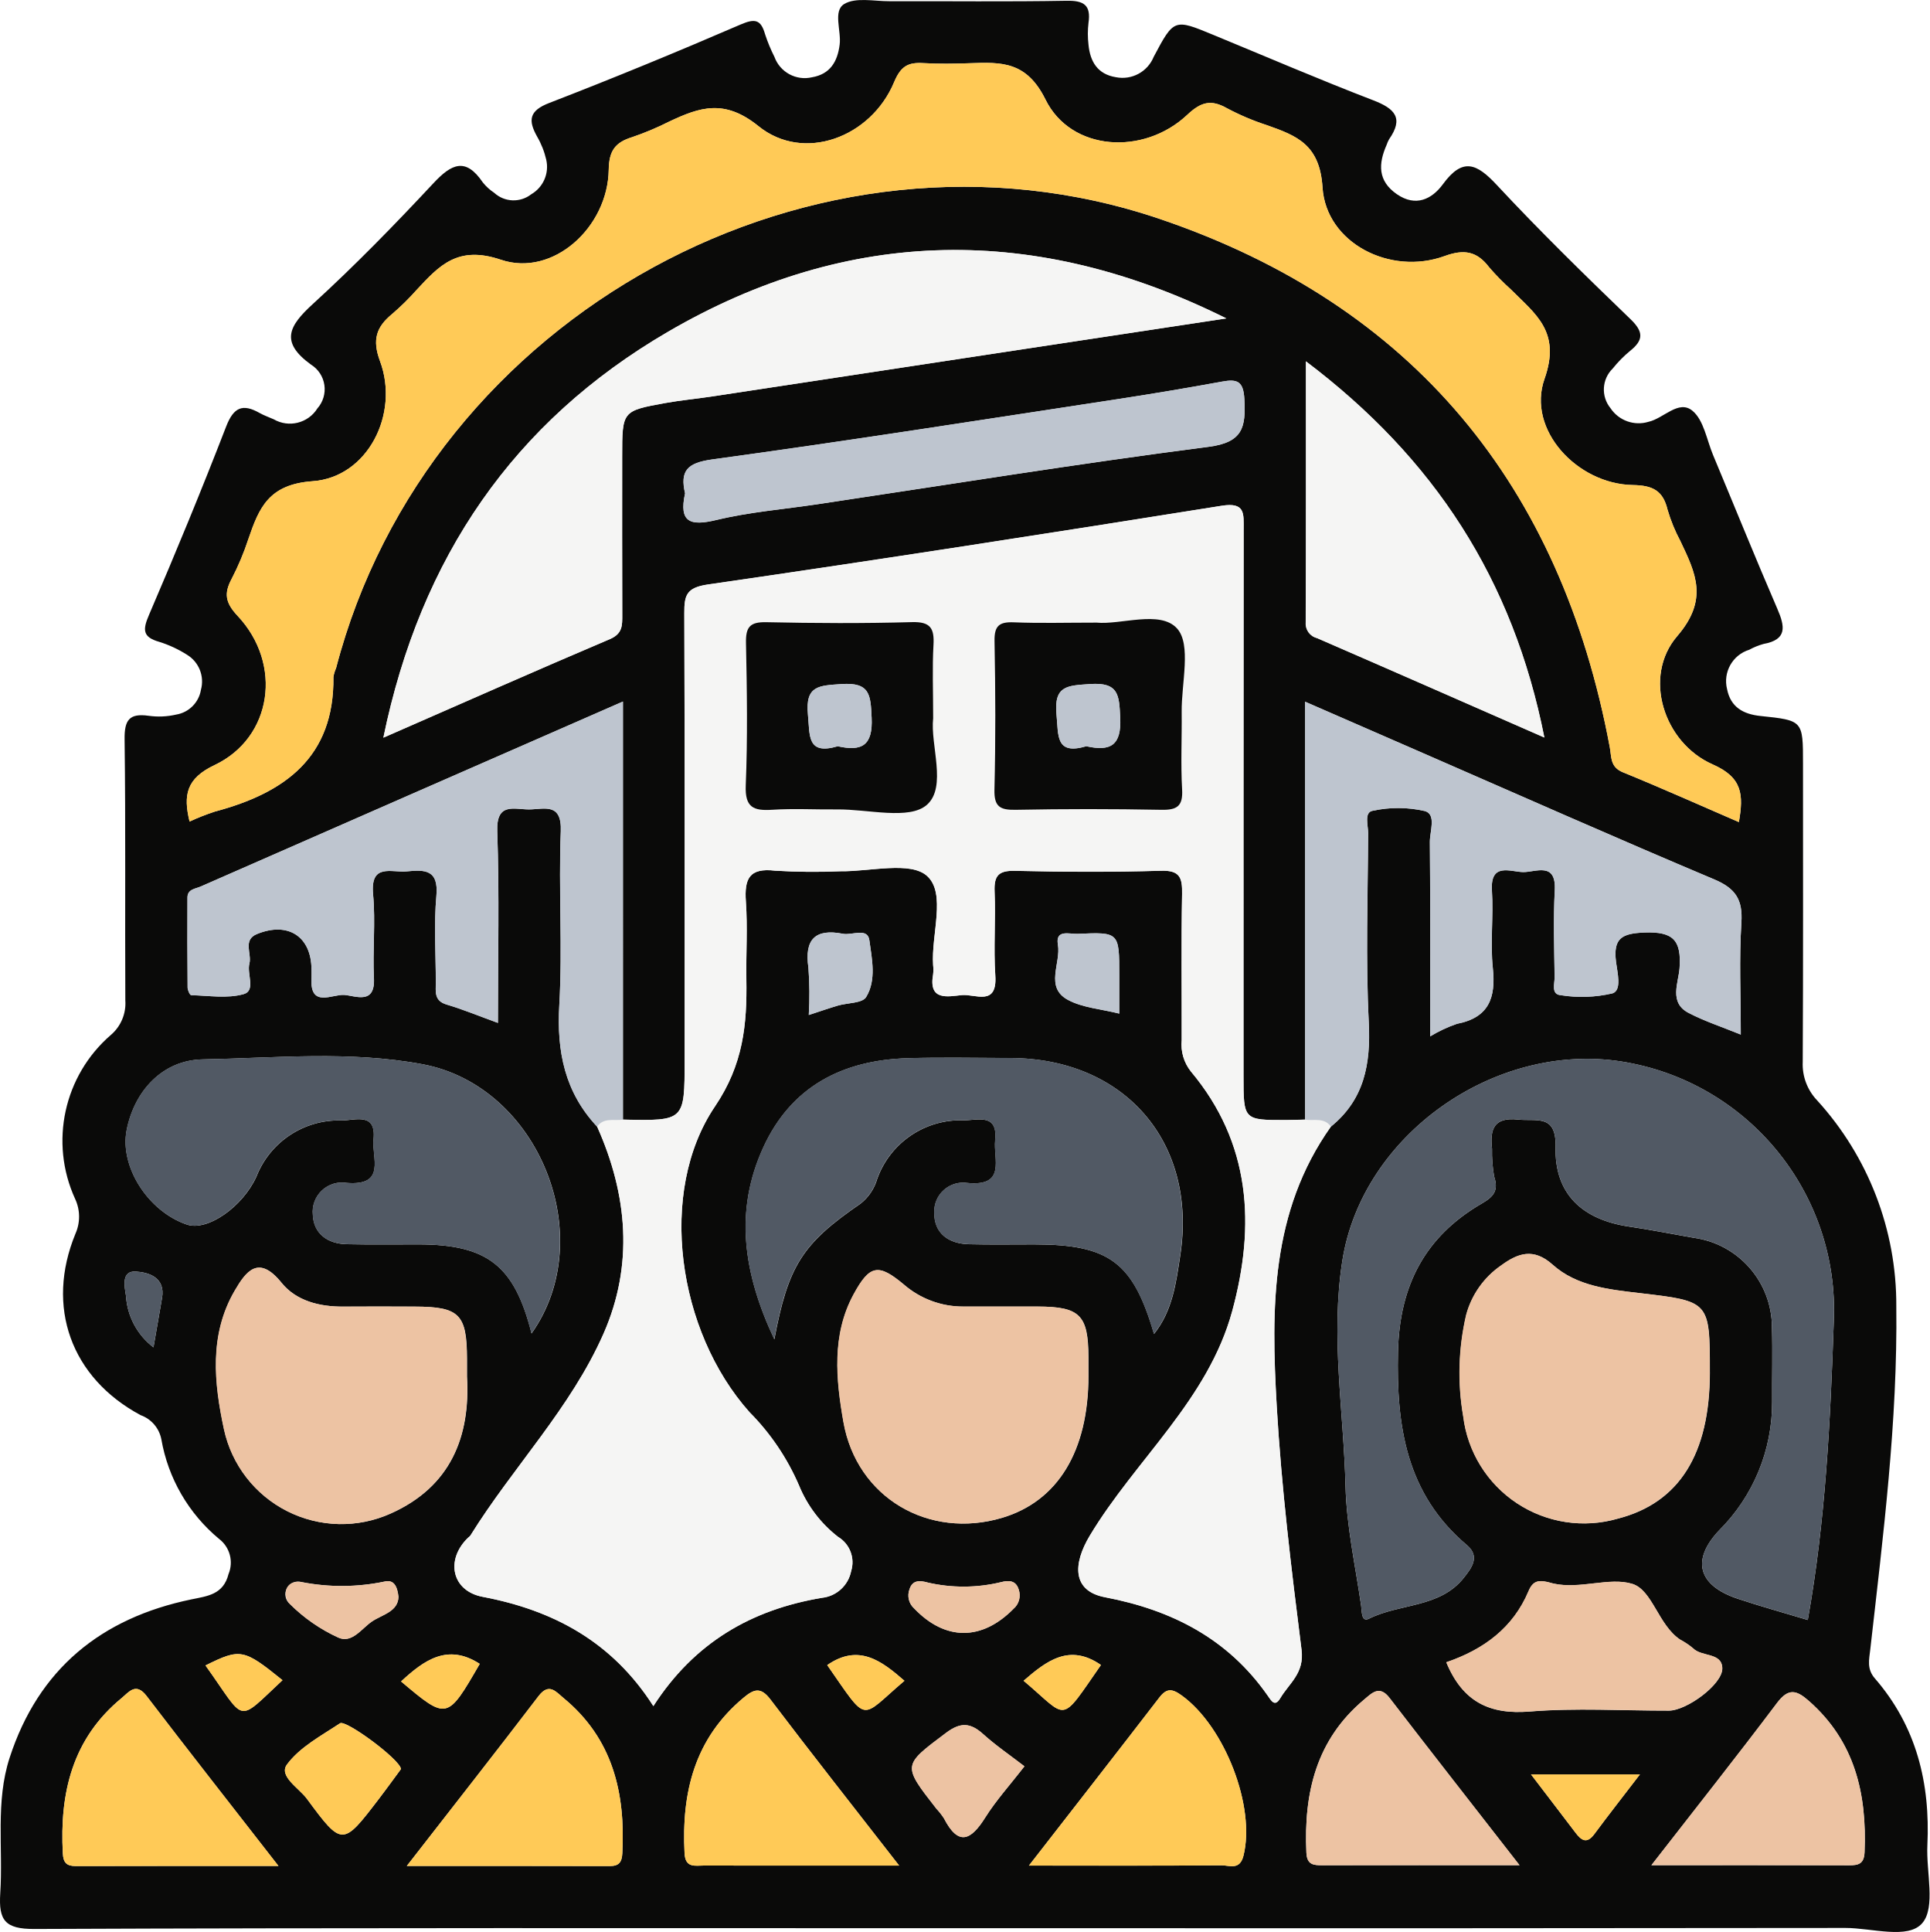
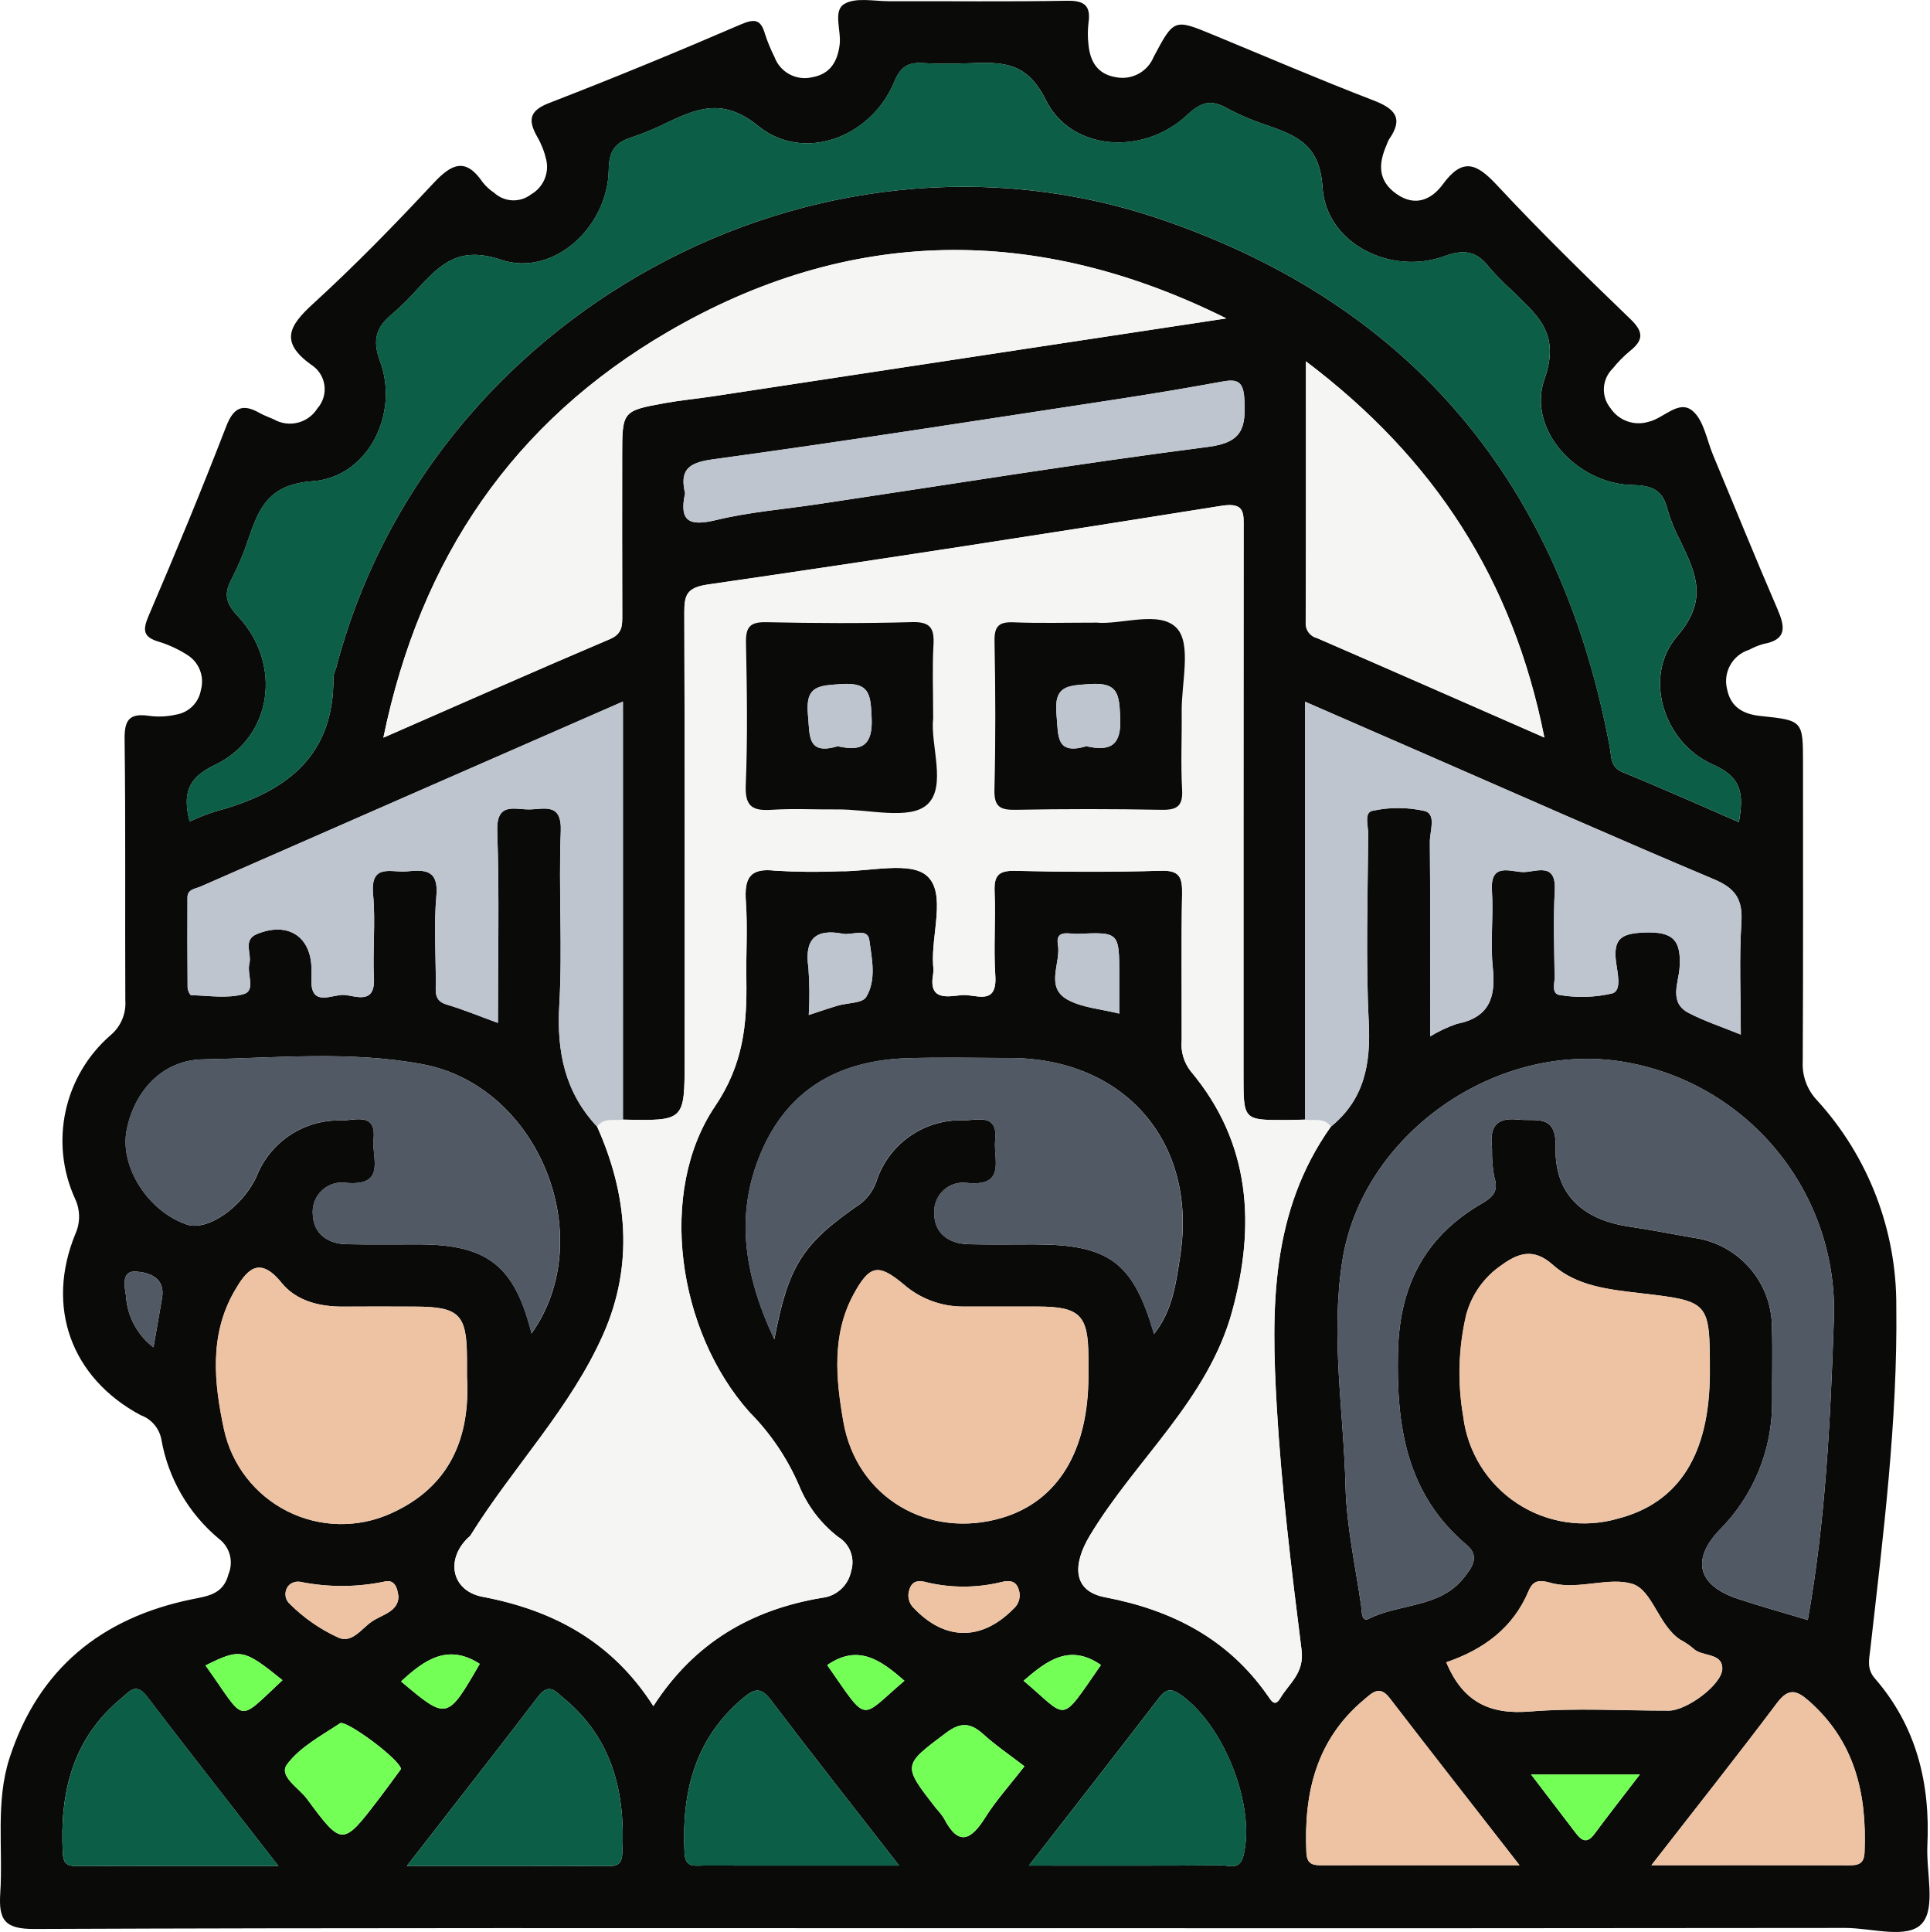
<svg xmlns="http://www.w3.org/2000/svg" width="184.586" height="184.775" viewBox="0 0 184.586 184.775">
  <defs>
    <clipPath id="clip-path">
      <rect id="Rectángulo_377630" data-name="Rectángulo 377630" width="184.586" height="184.775" fill="none" />
    </clipPath>
  </defs>
  <g id="Grupo_1072062" data-name="Grupo 1072062" transform="translate(9)">
    <g id="Grupo_1072061" data-name="Grupo 1072061" transform="translate(-9)" clip-path="url(#clip-path)">
      <path id="Trazado_609173" data-name="Trazado 609173" d="M92.137,184.41q42.2,0,84.39-.021c2.541,0,6.013,1.13,7.368-.469,1.287-1.52.357-4.883.479-7.433.284-5.946-1.046-11.383-5.023-15.964-.79-.909-.548-1.8-.438-2.774,1.234-10.906,2.622-21.8,2.489-32.813a29.03,29.03,0,0,0-7.578-19.7,4.991,4.991,0,0,1-1.374-3.687c.051-9.509.026-19.018.026-28.527,0-4.112,0-4.12-4.08-4.545-1.629-.17-2.845-.841-3.183-2.563a3.142,3.142,0,0,1,2.119-3.771,6.487,6.487,0,0,1,1.362-.553c2.295-.415,2.059-1.671,1.328-3.362-2.108-4.878-4.1-9.806-6.15-14.71-.606-1.451-.884-3.318-1.962-4.222-1.322-1.11-2.756.727-4.211,1.047a3.233,3.233,0,0,1-3.64-1.307,2.81,2.81,0,0,1,.214-3.788,11.468,11.468,0,0,1,1.665-1.69c1.284-1.026,1.3-1.812.043-3.027-4.348-4.189-8.673-8.412-12.786-12.828-1.93-2.072-3.269-2.675-5.171-.075-1.031,1.41-2.578,2.2-4.4.946-1.842-1.272-1.775-2.908-.981-4.712a3.118,3.118,0,0,1,.236-.539c1.428-2.038.544-2.938-1.516-3.729-5.142-1.977-10.207-4.154-15.3-6.256-3.738-1.543-3.755-1.557-5.7,2.1a3.223,3.223,0,0,1-3.618,1.948c-1.746-.281-2.467-1.491-2.62-3.116a8.791,8.791,0,0,1,0-2.077c.247-1.7-.43-2.15-2.1-2.12-5.644.1-11.291.03-16.937.045-1.473,0-3.241-.4-4.335.269s-.263,2.546-.431,3.882c-.2,1.622-.906,2.826-2.64,3.122a3.081,3.081,0,0,1-3.6-1.949,15.458,15.458,0,0,1-.9-2.179c-.4-1.393-.961-1.511-2.335-.918C64.8,4.954,58.7,7.468,52.547,9.835c-1.952.751-2.045,1.663-1.162,3.234a7.931,7.931,0,0,1,.863,2.191,3.034,3.034,0,0,1-1.432,3.313,2.743,2.743,0,0,1-3.547-.141,4.748,4.748,0,0,1-1.09-.995c-1.634-2.406-2.97-1.8-4.714.072-3.712,3.979-7.522,7.885-11.537,11.553-2.3,2.1-3.169,3.639-.183,5.8a2.768,2.768,0,0,1,.612,4.19,3.1,3.1,0,0,1-4.182,1.039c-.448-.2-.92-.358-1.344-.6-1.626-.923-2.487-.553-3.2,1.29-2.343,6.057-4.821,12.064-7.386,18.032-.609,1.417-.608,2.108.976,2.56a11.155,11.155,0,0,1,2.671,1.241,2.993,2.993,0,0,1,1.326,3.352,2.872,2.872,0,0,1-2.364,2.367,7.237,7.237,0,0,1-2.653.114c-1.839-.255-2.31.41-2.286,2.254.109,8.319.026,16.64.07,24.96a3.978,3.978,0,0,1-1.391,3.319,13.362,13.362,0,0,0-3.416,15.661,4.01,4.01,0,0,1,.034,3.348c-2.873,6.984-.429,13.774,6.24,17.347a3.077,3.077,0,0,1,1.978,2.3,15.924,15.924,0,0,0,5.522,9.534,2.848,2.848,0,0,1,.906,3.362c-.5,1.976-2.035,2.109-3.556,2.424C9.671,154.75,3.679,159.624.921,168.1c-1.373,4.22-.617,8.644-.9,12.971-.167,2.579.443,3.425,3.265,3.413,29.615-.121,59.231-.075,88.847-.075" transform="translate(0 0)" fill="#f5f5f4" />
      <path id="Trazado_609174" data-name="Trazado 609174" d="M92.137,184.411c-29.616,0-59.232-.047-88.847.075-2.822.011-3.431-.834-3.265-3.414.28-4.327-.477-8.75.9-12.971,2.758-8.477,8.75-13.35,17.381-15.136,1.522-.315,3.058-.448,3.556-2.424a2.847,2.847,0,0,0-.905-3.362,15.924,15.924,0,0,1-5.523-9.534,3.076,3.076,0,0,0-1.978-2.3c-6.669-3.573-9.112-10.363-6.24-17.347a4.01,4.01,0,0,0-.034-3.348,13.363,13.363,0,0,1,3.416-15.661,3.978,3.978,0,0,0,1.391-3.318c-.044-8.32.04-16.641-.07-24.961-.024-1.844.447-2.509,2.286-2.254a7.236,7.236,0,0,0,2.653-.114,2.87,2.87,0,0,0,2.364-2.367,2.993,2.993,0,0,0-1.326-3.352,11.13,11.13,0,0,0-2.671-1.24c-1.584-.452-1.585-1.144-.976-2.561,2.565-5.967,5.043-11.975,7.387-18.032.713-1.842,1.574-2.213,3.2-1.29.425.241.9.4,1.344.6a3.1,3.1,0,0,0,4.183-1.039,2.769,2.769,0,0,0-.613-4.191c-2.986-2.164-2.119-3.7.183-5.8,4.015-3.669,7.825-7.575,11.537-11.554,1.743-1.868,3.08-2.477,4.714-.072a4.747,4.747,0,0,0,1.09.995,2.743,2.743,0,0,0,3.547.141,3.033,3.033,0,0,0,1.432-3.312,7.935,7.935,0,0,0-.863-2.191c-.883-1.57-.79-2.483,1.162-3.233C58.7,7.469,64.8,4.954,70.849,2.344c1.374-.592,1.938-.474,2.335.919a15.491,15.491,0,0,0,.9,2.178,3.081,3.081,0,0,0,3.6,1.949c1.733-.3,2.436-1.5,2.64-3.121.168-1.336-.657-3.218.431-3.882S83.616.121,85.089.117C90.735.1,96.382.174,102.026.072c1.672-.03,2.349.424,2.1,2.12a8.786,8.786,0,0,0,0,2.076c.154,1.626.874,2.835,2.621,3.116a3.222,3.222,0,0,0,3.618-1.948c1.942-3.66,1.959-3.646,5.7-2.1,5.094,2.1,10.159,4.28,15.3,6.256,2.059.792,2.943,1.692,1.516,3.73a3.057,3.057,0,0,0-.237.539c-.793,1.8-.86,3.44.981,4.711,1.818,1.256,3.365.464,4.4-.945,1.9-2.6,3.241-2,5.171.075,4.113,4.416,8.438,8.64,12.786,12.828,1.26,1.214,1.241,2-.043,3.027a11.46,11.46,0,0,0-1.664,1.689,2.811,2.811,0,0,0-.215,3.788,3.234,3.234,0,0,0,3.64,1.307c1.455-.32,2.888-2.157,4.211-1.048,1.077.9,1.356,2.771,1.962,4.223,2.049,4.9,4.042,9.832,6.15,14.71.732,1.692.967,2.947-1.327,3.362a6.493,6.493,0,0,0-1.362.554,3.142,3.142,0,0,0-2.119,3.77c.338,1.723,1.555,2.393,3.183,2.563,4.081.425,4.08.434,4.08,4.545,0,9.509.024,19.018-.026,28.527a4.994,4.994,0,0,0,1.373,3.687,29.029,29.029,0,0,1,7.578,19.7c.133,11.013-1.256,21.906-2.489,32.813-.111.977-.352,1.864.438,2.774,3.978,4.58,5.308,10.018,5.023,15.964-.122,2.549.808,5.912-.479,7.432-1.354,1.6-4.827.467-7.368.47q-42.2.051-84.39.021M59.593,107.084V67.094C45.827,73.118,32.5,78.945,19.186,84.791c-.492.215-1.249.241-1.252,1.042q-.019,4.3.014,8.608c0,.258.22.733.347.736,1.677.042,3.446.338,5.005-.1,1.2-.334.3-1.928.558-2.92.247-.946-.664-2.261.723-2.828,2.982-1.219,5.194.24,5.22,3.365,0,.3.015.594,0,.89-.155,2.848,2.01,1.474,3.145,1.568,1.088.09,2.956.961,2.827-1.608-.133-2.665.167-5.361-.081-8.009-.284-3.029,1.77-2.051,3.235-2.2,1.715-.173,3.045-.164,2.821,2.32-.247,2.749-.057,5.536-.055,8.308,0,.865-.185,1.748,1.032,2.109,1.576.467,3.1,1.1,4.909,1.757,0-6.3.143-12.326-.064-18.335-.1-2.788,1.618-2.081,3.043-2.084s3.144-.694,3.034,2.095c-.219,5.533.178,11.094-.141,16.618-.258,4.449.527,8.334,3.617,11.627,2.913,6.515,3.5,13.231.612,19.792-3.133,7.119-8.669,12.763-12.745,19.325a1.264,1.264,0,0,1-.218.2c-2.181,2.11-1.562,5.089,1.4,5.651,6.79,1.285,12.4,4.308,16.33,10.45,3.919-6.079,9.384-9.225,16.127-10.352a3.19,3.19,0,0,0,2.794-2.553,2.836,2.836,0,0,0-1.253-3.279,11.945,11.945,0,0,1-3.731-4.914A22.7,22.7,0,0,0,71.7,135.06c-6.915-7.751-8.82-21.083-3.3-29.245,2.718-4.02,3.069-7.843,3-12.159-.038-2.476.126-4.962-.046-7.427-.153-2.183.315-3.249,2.807-2.955a59.989,59.989,0,0,0,6.235.055c2.854.037,6.71-.989,8.3.459,1.836,1.673.375,5.583.569,8.515a3.71,3.71,0,0,1,0,.89c-.457,2.559,1.391,2.116,2.75,1.98,1.263-.126,3.4,1.124,3.2-1.865-.175-2.664.045-5.35-.068-8.02-.064-1.522.351-2.04,1.952-2,4.653.109,9.313.132,13.964-.008,1.85-.056,2.047.7,2.019,2.239-.086,4.654-.024,9.311-.036,13.967a4.139,4.139,0,0,0,.875,2.987c5.745,6.847,6.187,14.727,3.959,22.915-2.313,8.5-9.244,14.2-13.62,21.474-1.641,2.728-1.693,5.3,1.448,5.9,6.39,1.217,11.75,3.961,15.544,9.38.365.521.7,1.156,1.221.279.855-1.442,2.322-2.389,2.038-4.628-.978-7.742-1.922-15.492-2.373-23.3-.542-9.387-.588-18.61,5.18-26.744,3.2-2.6,3.82-5.983,3.624-9.959-.3-6.024-.09-12.075-.061-18.113,0-.745-.4-1.992.43-2.137a11.473,11.473,0,0,1,5,.026c1.118.323.466,1.944.475,2.963.058,6.068.029,12.137.029,18.588a13.317,13.317,0,0,1,2.554-1.2c3.055-.589,3.741-2.473,3.441-5.326-.258-2.448.071-4.952-.087-7.417-.175-2.733,1.781-1.789,2.99-1.772,1.19.017,3.169-1.018,3.023,1.737s-.053,5.542-.015,8.314c.008.618-.358,1.642.579,1.723A12.859,12.859,0,0,0,154.255,95c.921-.3.458-2.009.335-3.02-.273-2.239.535-2.713,2.733-2.8,2.759-.1,3.534.754,3.346,3.415-.1,1.388-1.034,3.285.858,4.272,1.53.8,3.195,1.34,5,2.076,0-3.776-.163-7.248.058-10.7.142-2.2-.55-3.278-2.6-4.142-9.346-3.935-18.616-8.049-27.914-12.1-3.641-1.586-7.28-3.174-11.223-4.893v39.967c-.594.014-1.187.038-1.781.04-4.114.014-4.114.012-4.114-4.213q0-26.143.014-52.288c0-1.488.173-2.609-2.1-2.246-16.364,2.611-32.74,5.156-49.14,7.527-2.075.3-2.272,1.038-2.266,2.741.05,14.26.029,28.52.029,42.781,0,5.788,0,5.788-5.895,5.658M18.132,78.573a22.327,22.327,0,0,1,2.439-.959c6.648-1.774,11.42-5.169,11.323-12.872a3.565,3.565,0,0,1,.255-.845c8.8-33.778,45.878-54.158,78.866-42.934,24.181,8.228,38.3,25.462,42.982,50.5.178.954.024,1.9,1.256,2.4,3.706,1.511,7.361,3.15,11.092,4.763.459-2.618.346-4.262-2.5-5.514-4.72-2.074-6.713-8.422-3.4-12.27,3.02-3.507,1.766-6.013.308-9.087a15.723,15.723,0,0,1-1.229-3c-.439-1.842-1.422-2.33-3.324-2.363-5.32-.092-10.169-5.3-8.446-10.159,1.6-4.523-.887-6.2-3.217-8.547a22.946,22.946,0,0,1-2.078-2.118c-1.169-1.538-2.389-1.759-4.268-1.073-5.163,1.883-11.336-1.221-11.676-6.576-.261-4.1-2.468-4.94-5.34-5.951a23.712,23.712,0,0,1-3.8-1.615c-1.522-.859-2.471-.612-3.8.636-4.18,3.927-11.117,3.476-13.554-1.459C98.2,5.847,95.8,5.942,92.776,6.048c-1.483.052-2.975.077-4.454-.01-1.441-.086-2.145.28-2.788,1.821-2.211,5.3-8.651,7.7-12.972,4.209-3.261-2.637-5.624-1.815-8.552-.434a27.49,27.49,0,0,1-3.54,1.487c-1.594.494-2.21,1.276-2.236,3.109-.076,5.5-5.327,10.3-10.316,8.613-4.118-1.39-5.883.538-8.067,2.892a24.361,24.361,0,0,1-2.327,2.289c-1.518,1.248-1.937,2.453-1.168,4.519,1.876,5.035-1.176,11.109-6.441,11.48-4.2.3-5.125,2.527-6.149,5.522a25.637,25.637,0,0,1-1.6,3.812c-.75,1.4-.616,2.288.571,3.551,4.322,4.6,3.321,11.643-2.209,14.264-2.7,1.278-3.009,2.859-2.391,5.4m154.8,76.355c1.692-9.462,2.162-19,2.487-28.546a24.1,24.1,0,0,0-20.391-24.872c-12.094-1.847-24.721,7.047-26.618,19.039-1.147,7.253.123,14.407.3,21.6.094,3.821.948,7.625,1.495,11.432.071.492,0,1.6.74,1.235,2.966-1.485,6.793-1.016,9.09-3.925.712-.9,1.595-2.016.288-3.117-5.813-4.9-6.761-11.38-6.593-18.515.15-6.355,2.62-11.036,8.048-14.172,1.133-.654,1.584-1.25,1.147-2.57a13.73,13.73,0,0,1-.2-2.649c-.218-1.881.19-3.041,2.481-2.793,1.774.193,3.684-.569,3.6,2.64-.115,4.444,2.521,6.935,7.049,7.6,2.049.3,4.083.705,6.124,1.063a8.655,8.655,0,0,1,7.524,8.566c.071,2.374,0,4.753.017,7.129a17.226,17.226,0,0,1-5.067,12.285c-2.671,2.823-2.056,5.266,1.77,6.544,2.145.717,4.33,1.317,6.7,2.032M117.31,30.448c-18.118-9.014-36.055-8.83-53.422,1.293C49.156,40.327,40.232,53.29,36.677,70.551c7.593-3.318,14.6-6.426,21.664-9.425C59.571,60.6,59.533,59.8,59.53,58.8c-.018-5.053-.008-10.106-.008-15.159,0-4.326,0-4.344,4.1-5.09,1.455-.264,2.933-.4,4.4-.619q15.077-2.282,30.151-4.577l19.146-2.9m-6.928,97.134c1.791-2.235,2.12-4.924,2.517-7.521,1.653-10.815-5.321-18.859-16.266-18.879-3.268-.006-6.539-.079-9.805.017-6.223.182-11.148,2.7-13.817,8.535-2.773,6.062-1.929,12.01,1.058,18.353,1.322-7.033,2.677-9.162,8.239-12.972a4.64,4.64,0,0,0,1.6-2.373,8.466,8.466,0,0,1,8.294-5.6c1.316-.011,3.264-.695,2.991,1.9-.189,1.8,1.089,4.454-2.667,4.089a2.758,2.758,0,0,0-3.16,2.836c-.024,1.988,1.372,2.977,3.321,3.024,2.079.05,4.16.016,6.24.017,7.17,0,9.465,1.7,11.46,8.572m-59.545-.057c6.518-9.189.7-23.674-10.429-25.747-6.962-1.3-14.024-.593-21.032-.465-3.826.07-6.524,3-7.268,6.746-.694,3.5,2.025,7.778,5.749,9.051,1.973.675,5.344-1.692,6.659-4.578a8.468,8.468,0,0,1,8.155-5.376c1.265,0,3.332-.823,3.05,1.807-.185,1.731,1.251,4.474-2.567,4.165a2.8,2.8,0,0,0-3.239,3.055c.074,1.805,1.417,2.769,3.24,2.807,2.277.048,4.556.018,6.834.019,6.632,0,9.214,2.031,10.847,8.516m112.72,3.73c0-6.824,0-6.8-6.709-7.586-2.947-.346-6.025-.659-8.317-2.712-1.855-1.661-3.348-1.093-4.926.059a8.386,8.386,0,0,0-3.352,4.727,24.447,24.447,0,0,0-.283,9.724,11.639,11.639,0,0,0,14.789,9.77q8.786-2.256,8.8-13.981m-118.895.42c0-.738,0-1.233,0-1.729-.012-4.262-.728-4.979-4.994-4.988-2.278,0-4.556-.017-6.834,0s-4.513-.548-5.91-2.279c-2.2-2.724-3.4-1.1-4.482.76-2.455,4.221-1.975,8.825-1.022,13.262a11.491,11.491,0,0,0,15.943,8.046c5.745-2.563,7.628-7.364,7.3-13.076m59.448-.086c0-.594,0-1.188,0-1.783-.016-4.035-.811-4.835-4.836-4.847q-3.566-.011-7.132,0a8.648,8.648,0,0,1-5.709-2.126c-2.4-2-3.238-1.9-4.793.97-2.1,3.885-1.675,8.145-.966,12.184,1.276,7.277,8.182,11.259,15.182,9.174,5.329-1.588,8.252-6.393,8.255-13.569m20.81-97.038c0,8.673.012,16.828-.017,24.983a1.422,1.422,0,0,0,1.071,1.487c7.091,3.076,14.167,6.189,21.754,9.513C144.737,55.4,137.2,43.828,124.919,34.552M65.535,47.2c-.6,2.76.488,3.138,3,2.533,3.149-.759,6.417-1.024,9.633-1.5,12.472-1.865,24.925-3.885,37.43-5.494,3.315-.426,3.581-1.881,3.443-4.546-.089-1.726-.667-1.96-2.121-1.695q-4.94.9-9.9,1.664c-12.954,1.971-25.9,4.009-38.879,5.781-2.4.328-3.108,1.089-2.6,3.261m72.818,111.778c1.56,3.76,4.109,5.025,7.977,4.71,4.412-.359,8.877-.076,13.318-.086,1.706,0,5.143-2.525,5.108-4.054s-1.975-1.062-2.8-1.911a7.019,7.019,0,0,0-1.222-.82c-2.1-1.383-2.655-4.741-4.587-5.337-2.187-.673-4.983.539-7.543-.028-.193-.042-.379-.111-.572-.151-.826-.172-1.384-.147-1.813.877-1.462,3.483-4.258,5.571-7.865,6.8M26.637,178.46c-4.452-5.723-8.571-10.963-12.618-16.259-1.025-1.341-1.7-.365-2.383.2-4.711,3.87-5.94,9.069-5.628,14.861.047.875.355,1.21,1.225,1.208,6.276-.017,12.551-.01,19.4-.01m59.382-.035c-4.368-5.618-8.388-10.714-12.309-15.884-.937-1.235-1.588-1-2.583-.167-4.685,3.905-5.934,9.064-5.639,14.861.074,1.448,1.006,1.182,1.842,1.184,6.014.011,12.028.006,18.689.006m12.412,0c6.589,0,12.513.02,18.437-.024.746-.005,1.727.5,2.085-.917,1.176-4.666-1.777-12.353-5.909-15.333-.921-.664-1.439-.709-2.147.211-4.011,5.213-8.062,10.4-12.466,16.063m-59.516.035c6.859,0,13.136-.008,19.413.01.884,0,1.163-.362,1.209-1.224.305-5.79-.925-10.986-5.636-14.856-.708-.581-1.371-1.5-2.383-.172-4.043,5.294-8.161,10.532-12.6,16.244m106.447-.073c-4.362-5.6-8.421-10.784-12.434-16-.964-1.252-1.672-.479-2.426.15-4.6,3.841-5.79,8.955-5.53,14.648.054,1.168.679,1.208,1.537,1.207,6.1-.011,12.2-.006,18.854-.006m12.612,0c6.68,0,12.788-.008,18.9.009.9,0,1.447-.119,1.494-1.253.233-5.573-.917-10.584-5.318-14.46-1.185-1.044-1.955-1.274-3.056.188-3.806,5.054-7.738,10.013-12.017,15.516m-119.615-9.2c-.106-.927-5.281-4.741-5.831-4.376-1.794,1.19-3.844,2.276-5.074,3.936-.831,1.121,1.138,2.251,1.905,3.291,3.368,4.566,3.42,4.532,6.855.042.766-1,1.5-2.025,2.145-2.893M98,168.928c-1.385-1.068-2.736-1.986-3.936-3.07s-2.159-1.184-3.554-.136c-4.164,3.128-4.215,3.06-.935,7.261a6.439,6.439,0,0,1,.726.925c1.381,2.676,2.567,2.12,3.946-.075,1.032-1.643,2.357-3.1,3.753-4.905M77.368,97.073c1.13-.366,1.95-.652,2.782-.9.927-.272,2.339-.215,2.706-.813,1-1.636.553-3.648.31-5.433-.17-1.252-1.652-.45-2.53-.623-2.645-.518-3.7.534-3.3,3.245a33.982,33.982,0,0,1,.034,4.519m29.7-.13V93.294c0-4.142,0-4.16-4-3.98-.759.034-2.128-.458-1.87,1.03.31,1.784-1.294,4.086.977,5.294,1.4.746,3.139.864,4.892,1.3M38.119,152.715c-.107-.99-.429-1.659-1.308-1.461a20.029,20.029,0,0,1-7.941.058,1.217,1.217,0,0,0-1.133,2.1,15.933,15.933,0,0,0,4.6,3.193c1.318.619,2.247-.849,3.234-1.521s2.511-.932,2.548-2.372m50.6-1.367c-.717-.193-1.416-.252-1.708.626a1.675,1.675,0,0,0,.446,1.867c2.963,3.1,6.458,3.108,9.491.032a1.7,1.7,0,0,0,.5-1.855c-.268-.874-.949-.892-1.683-.7a15.306,15.306,0,0,1-7.051.033M146.458,169.7c1.554,2.033,2.91,3.8,4.253,5.571.564.745,1.084,1.113,1.808.136,1.373-1.852,2.8-3.666,4.361-5.707Zm-126.8-10.42c3.926,5.475,2.875,5.6,7.367,1.41-3.724-3.007-4.027-3.064-7.367-1.41m18.709,1.53c4.409,3.712,4.409,3.712,7.527-1.68-3.073-1.989-5.327-.354-7.527,1.68m40.767-1.563c4,5.719,3.047,5.185,7.387,1.5-2.192-1.911-4.385-3.581-7.387-1.5m26.185-.011c-3.009-2.084-5.2-.4-7.4,1.508,4.332,3.642,3.378,4.273,7.4-1.508M14.684,128.858c.311-1.8.559-3.252.815-4.7.356-2.015-1.32-2.477-2.515-2.548-1.41-.084-1.065,1.468-.933,2.311a6.684,6.684,0,0,0,2.633,4.939" transform="translate(0 0)" fill="#0a0a09" />
      <path id="Trazado_609175" data-name="Trazado 609175" d="M156.924,140.652c-5.768,8.135-5.722,17.357-5.18,26.744.45,7.807,1.4,15.557,2.373,23.3.283,2.239-1.183,3.187-2.038,4.629-.52.877-.855.242-1.221-.28-3.795-5.419-9.155-8.163-15.544-9.38-3.141-.6-3.089-3.167-1.448-5.9,4.375-7.274,11.307-12.972,13.62-21.474,2.228-8.188,1.786-16.067-3.959-22.915a4.138,4.138,0,0,1-.875-2.986c.012-4.656-.049-9.313.036-13.967.028-1.538-.168-2.295-2.018-2.239-4.651.14-9.312.117-13.965.008-1.6-.037-2.016.481-1.951,2,.113,2.669-.108,5.357.068,8.02.2,2.989-1.938,1.739-3.2,1.865-1.359.136-3.207.579-2.75-1.98a3.74,3.74,0,0,0,0-.89c-.193-2.932,1.267-6.843-.569-8.516-1.588-1.447-5.445-.421-8.3-.458a59.989,59.989,0,0,1-6.235-.055c-2.492-.3-2.96.772-2.807,2.955.173,2.464.008,4.951.047,7.427.067,4.316-.284,8.139-3,12.158-5.519,8.161-3.613,21.494,3.3,29.245a22.7,22.7,0,0,1,4.739,7.013,11.951,11.951,0,0,0,3.732,4.914,2.836,2.836,0,0,1,1.252,3.279,3.189,3.189,0,0,1-2.793,2.552C101.5,186.854,96.034,190,92.115,196.08c-3.93-6.143-9.54-9.164-16.329-10.45-2.966-.562-3.585-3.541-1.4-5.651a1.306,1.306,0,0,0,.218-.2c4.076-6.561,9.613-12.205,12.745-19.325,2.888-6.561,2.3-13.277-.612-19.792.639-.905,1.621-.543,2.471-.671,5.895.13,5.895.13,5.895-5.657,0-14.26.021-28.521-.028-42.781-.006-1.7.191-2.441,2.266-2.741,16.4-2.37,32.776-4.916,49.14-7.527,2.275-.363,2.1.759,2.1,2.246q-.031,26.144-.013,52.288c0,4.225,0,4.227,4.113,4.212.594,0,1.187-.026,1.781-.04.846.13,1.825-.239,2.465.66M118.878,101.61c0-2.665-.092-4.843.03-7.01.09-1.589-.274-2.241-2.052-2.192-4.639.13-9.285.111-13.925.007-1.575-.036-1.991.45-1.959,1.984.1,4.542.162,9.092-.022,13.628-.086,2.109.737,2.442,2.523,2.327,2.066-.131,4.147-.012,6.221-.035,2.948-.032,6.9,1.044,8.583-.439,1.946-1.71.31-5.749.6-8.271m15.6-9.158c-2.941,0-5.414.073-7.879-.029-1.391-.058-1.874.329-1.847,1.791.089,4.74.109,9.484-.008,14.222-.041,1.648.563,1.941,2.027,1.916q6.961-.119,13.926,0c1.507.029,2.087-.337,2-1.944-.137-2.462-.014-4.937-.042-7.406-.032-2.748.95-6.451-.443-7.992-1.615-1.789-5.381-.322-7.731-.562" transform="translate(-29.611 -32.909)" fill="#f5f5f4" />
-       <path id="Trazado_609176" data-name="Trazado 609176" d="M30.3,82.668c-.618-2.541-.305-4.123,2.391-5.4C38.223,74.648,39.224,67.6,34.9,63c-1.187-1.263-1.321-2.151-.571-3.551a25.637,25.637,0,0,0,1.6-3.812c1.024-2.995,1.948-5.225,6.15-5.522,5.265-.371,8.317-6.445,6.441-11.48-.77-2.066-.351-3.271,1.167-4.519a24.228,24.228,0,0,0,2.328-2.289c2.184-2.353,3.949-4.282,8.067-2.891,4.989,1.684,10.239-3.113,10.316-8.613.026-1.833.641-2.615,2.235-3.109a27.578,27.578,0,0,0,3.54-1.488c2.928-1.381,5.291-2.2,8.552.434,4.321,3.494,10.761,1.089,12.972-4.209.643-1.541,1.347-1.907,2.788-1.821,1.48.088,2.971.062,4.454.011,3.02-.106,5.424-.2,7.241,3.479,2.437,4.935,9.374,5.386,13.554,1.458,1.328-1.248,2.278-1.495,3.8-.636a23.773,23.773,0,0,0,3.806,1.616c2.872,1.011,5.079,1.848,5.339,5.95.34,5.356,6.513,8.459,11.676,6.576,1.88-.685,3.1-.465,4.268,1.074a23.012,23.012,0,0,0,2.078,2.117c2.33,2.35,4.822,4.024,3.218,8.547-1.723,4.858,3.125,10.067,8.445,10.159,1.9.033,2.885.521,3.324,2.363a15.746,15.746,0,0,0,1.229,3c1.458,3.074,2.712,5.581-.308,9.088-3.314,3.848-1.321,10.2,3.4,12.27,2.848,1.251,2.96,2.9,2.5,5.514-3.731-1.614-7.385-3.252-11.092-4.764-1.232-.5-1.078-1.449-1.256-2.4-4.686-25.035-18.8-42.27-42.982-50.5C90.2,13.835,53.118,34.215,44.319,67.993a3.552,3.552,0,0,0-.255.844c.1,7.7-4.674,11.1-11.323,12.872a22.329,22.329,0,0,0-2.439.959" transform="translate(-12.169 -4.096)" fill="#ffca57" />
+       <path id="Trazado_609176" data-name="Trazado 609176" d="M30.3,82.668c-.618-2.541-.305-4.123,2.391-5.4C38.223,74.648,39.224,67.6,34.9,63c-1.187-1.263-1.321-2.151-.571-3.551a25.637,25.637,0,0,0,1.6-3.812c1.024-2.995,1.948-5.225,6.15-5.522,5.265-.371,8.317-6.445,6.441-11.48-.77-2.066-.351-3.271,1.167-4.519a24.228,24.228,0,0,0,2.328-2.289c2.184-2.353,3.949-4.282,8.067-2.891,4.989,1.684,10.239-3.113,10.316-8.613.026-1.833.641-2.615,2.235-3.109a27.578,27.578,0,0,0,3.54-1.488c2.928-1.381,5.291-2.2,8.552.434,4.321,3.494,10.761,1.089,12.972-4.209.643-1.541,1.347-1.907,2.788-1.821,1.48.088,2.971.062,4.454.011,3.02-.106,5.424-.2,7.241,3.479,2.437,4.935,9.374,5.386,13.554,1.458,1.328-1.248,2.278-1.495,3.8-.636a23.773,23.773,0,0,0,3.806,1.616c2.872,1.011,5.079,1.848,5.339,5.95.34,5.356,6.513,8.459,11.676,6.576,1.88-.685,3.1-.465,4.268,1.074a23.012,23.012,0,0,0,2.078,2.117c2.33,2.35,4.822,4.024,3.218,8.547-1.723,4.858,3.125,10.067,8.445,10.159,1.9.033,2.885.521,3.324,2.363a15.746,15.746,0,0,0,1.229,3c1.458,3.074,2.712,5.581-.308,9.088-3.314,3.848-1.321,10.2,3.4,12.27,2.848,1.251,2.96,2.9,2.5,5.514-3.731-1.614-7.385-3.252-11.092-4.764-1.232-.5-1.078-1.449-1.256-2.4-4.686-25.035-18.8-42.27-42.982-50.5C90.2,13.835,53.118,34.215,44.319,67.993a3.552,3.552,0,0,0-.255.844c.1,7.7-4.674,11.1-11.323,12.872a22.329,22.329,0,0,0-2.439.959" transform="translate(-12.169 -4.096)" fill="#0c5e46" />
      <path id="Trazado_609177" data-name="Trazado 609177" d="M260.078,223.912c-2.374-.715-4.558-1.315-6.7-2.032-3.825-1.278-4.44-3.721-1.77-6.544a17.22,17.22,0,0,0,5.067-12.285c-.015-2.376.054-4.754-.017-7.128a8.655,8.655,0,0,0-7.524-8.566c-2.041-.357-4.074-.764-6.124-1.063-4.527-.661-7.164-3.152-7.048-7.6.083-3.208-1.827-2.447-3.6-2.64-2.291-.248-2.7.912-2.48,2.793a13.683,13.683,0,0,0,.2,2.649c.437,1.32-.015,1.916-1.147,2.57-5.428,3.136-7.9,7.816-8.048,14.172-.168,7.135.779,13.614,6.592,18.516,1.307,1.1.424,2.216-.288,3.117-2.3,2.909-6.125,2.44-9.09,3.925-.736.368-.67-.743-.741-1.235-.547-3.806-1.4-7.611-1.495-11.432-.178-7.192-1.448-14.347-.3-21.6,1.9-11.992,14.523-20.885,26.618-19.039a24.1,24.1,0,0,1,20.391,24.872c-.325,9.548-.8,19.084-2.487,28.546" transform="translate(-87.15 -68.985)" fill="#515964" />
      <path id="Trazado_609178" data-name="Trazado 609178" d="M142.3,46.734l-19.146,2.9Q108.075,51.927,93,54.216c-1.463.221-2.941.355-4.4.619-4.1.745-4.1.764-4.1,5.09,0,5.053-.01,10.106.008,15.159,0,1.005.042,1.806-1.189,2.329-7.059,3-14.071,6.107-21.663,9.425,3.555-17.261,12.478-30.224,27.211-38.81,17.368-10.122,35.3-10.306,53.422-1.293" transform="translate(-24.986 -16.286)" fill="#f5f5f4" />
      <path id="Trazado_609179" data-name="Trazado 609179" d="M212.361,153.465c-.64-.9-1.619-.531-2.465-.661V112.837c3.942,1.719,7.582,3.308,11.223,4.893,9.3,4.051,18.568,8.165,27.914,12.1,2.053.864,2.744,1.937,2.6,4.142-.221,3.447-.058,6.919-.058,10.7-1.805-.737-3.469-1.278-5-2.076-1.893-.987-.956-2.884-.858-4.272.187-2.661-.588-3.519-3.346-3.414-2.2.083-3.006.557-2.733,2.8.123,1.011.586,2.717-.335,3.019a12.869,12.869,0,0,1-4.962.174c-.937-.081-.571-1.105-.579-1.723-.038-2.772-.131-5.55.015-8.314s-1.833-1.72-3.023-1.737c-1.207-.017-3.165-.961-2.989,1.772.158,2.465-.171,4.97.087,7.417.3,2.853-.386,4.737-3.441,5.326a13.272,13.272,0,0,0-2.554,1.2c0-6.451.029-12.52-.029-18.588-.01-1.018.642-2.639-.476-2.963a11.473,11.473,0,0,0-5-.026c-.832.145-.426,1.392-.43,2.137-.029,6.039-.236,12.089.062,18.113.2,3.976-.426,7.359-3.625,9.959" transform="translate(-85.049 -45.721)" fill="#bec5cf" />
      <path id="Trazado_609180" data-name="Trazado 609180" d="M71.8,152.788c-.85.128-1.833-.234-2.471.67-3.089-3.292-3.874-7.178-3.617-11.627.319-5.523-.078-11.085.141-16.618.111-2.788-1.6-2.1-3.034-2.094s-3.139-.7-3.042,2.084c.207,6.009.064,12.03.064,18.335-1.807-.656-3.333-1.29-4.908-1.757-1.218-.36-1.032-1.243-1.033-2.109,0-2.771-.192-5.559.056-8.307.223-2.484-1.106-2.493-2.822-2.32-1.465.148-3.519-.83-3.235,2.2.248,2.649-.052,5.344.081,8.009.128,2.569-1.739,1.7-2.827,1.608-1.135-.094-3.3,1.281-3.145-1.568.016-.3,0-.594,0-.89-.026-3.125-2.237-4.584-5.219-3.365-1.387.567-.476,1.881-.723,2.828-.259.992.642,2.587-.557,2.921-1.56.435-3.329.138-5.006.1-.127,0-.345-.479-.347-.736q-.039-4.3-.014-8.609c0-.8.76-.826,1.252-1.042,13.316-5.846,26.641-11.674,40.407-17.7Z" transform="translate(-12.212 -45.705)" fill="#bec5cf" />
      <path id="Trazado_609181" data-name="Trazado 609181" d="M158.968,196.487c-2-6.869-4.29-8.571-11.46-8.572-2.08,0-4.161.033-6.24-.017-1.95-.046-3.345-1.036-3.321-3.024a2.758,2.758,0,0,1,3.16-2.836c3.756.365,2.478-2.294,2.667-4.089.273-2.593-1.674-1.909-2.991-1.9a8.465,8.465,0,0,0-8.294,5.6,4.64,4.64,0,0,1-1.6,2.373c-5.561,3.81-6.918,5.939-8.239,12.971-2.987-6.343-3.831-12.292-1.058-18.354,2.669-5.835,7.594-8.352,13.817-8.535,3.266-.1,6.537-.023,9.805-.017,10.946.02,17.919,8.064,16.266,18.88-.4,2.6-.726,5.285-2.517,7.521" transform="translate(-48.586 -68.905)" fill="#515964" />
      <path id="Trazado_609182" data-name="Trazado 609182" d="M59.011,196.335c-1.634-6.485-4.215-8.512-10.847-8.516-2.278,0-4.557.029-6.834-.019-1.824-.039-3.166-1-3.24-2.807a2.8,2.8,0,0,1,3.239-3.055c3.819.308,2.382-2.435,2.567-4.165.281-2.63-1.785-1.812-3.05-1.807a8.468,8.468,0,0,0-8.155,5.376c-1.315,2.886-4.686,5.253-6.659,4.578-3.723-1.273-6.443-5.554-5.749-9.051.745-3.749,3.443-6.677,7.269-6.746,7.008-.128,14.07-.832,21.032.465,11.132,2.073,16.947,16.558,10.429,25.747" transform="translate(-8.174 -68.809)" fill="#515964" />
      <path id="Trazado_609183" data-name="Trazado 609183" d="M258.668,212.946q0,11.708-8.8,13.981a11.638,11.638,0,0,1-14.789-9.769,24.435,24.435,0,0,1,.283-9.724,8.382,8.382,0,0,1,3.352-4.728c1.579-1.152,3.072-1.721,4.926-.059,2.292,2.053,5.37,2.366,8.317,2.712,6.707.788,6.71.763,6.709,7.586" transform="translate(-95.112 -81.691)" fill="#edc3a3" />
      <path id="Trazado_609184" data-name="Trazado 609184" d="M58.725,214.263c.329,5.712-1.555,10.513-7.3,13.076a11.491,11.491,0,0,1-15.943-8.046c-.953-4.437-1.433-9.041,1.022-13.261,1.085-1.865,2.282-3.484,4.482-.761,1.4,1.73,3.628,2.3,5.91,2.279s4.556-.007,6.834,0c4.266.009,4.982.727,4.994,4.989,0,.495,0,.99,0,1.728" transform="translate(-14.063 -82.588)" fill="#edc3a3" />
      <path id="Trazado_609185" data-name="Trazado 609185" d="M158.669,214.336c0,7.176-2.926,11.982-8.254,13.569-7,2.085-13.906-1.9-15.182-9.174-.708-4.039-1.138-8.3.966-12.184,1.556-2.871,2.392-2.973,4.794-.97A8.646,8.646,0,0,0,146.7,207.7q3.565-.01,7.131,0c4.026.012,4.821.812,4.836,4.848,0,.594,0,1.188,0,1.783" transform="translate(-54.56 -82.746)" fill="#edc3a3" />
      <path id="Trazado_609186" data-name="Trazado 609186" d="M210.006,58.089c12.285,9.276,19.817,20.85,22.807,35.983-7.587-3.324-14.663-6.437-21.754-9.514a1.421,1.421,0,0,1-1.07-1.486c.029-8.155.018-16.31.018-24.983" transform="translate(-85.086 -23.537)" fill="#f5f5f4" />
      <path id="Trazado_609187" data-name="Trazado 609187" d="M110.068,71.989c-.508-2.172.2-2.934,2.6-3.261,12.981-1.772,25.926-3.81,38.879-5.781q4.964-.756,9.9-1.664c1.454-.266,2.032-.031,2.121,1.695.138,2.665-.127,4.12-3.443,4.546-12.505,1.61-24.958,3.629-37.43,5.494-3.216.481-6.484.745-9.633,1.5-2.511.606-3.6.228-3-2.533" transform="translate(-44.533 -24.794)" fill="#bec5cf" />
      <path id="Trazado_609188" data-name="Trazado 609188" d="M232.6,261.983c3.607-1.229,6.4-3.317,7.865-6.8.429-1.024.987-1.049,1.813-.877.193.04.379.108.572.151,2.559.567,5.356-.645,7.543.028,1.933.595,2.487,3.954,4.587,5.337a7,7,0,0,1,1.222.82c.826.849,2.765.374,2.8,1.911s-3.4,4.05-5.108,4.054c-4.442.01-8.906-.272-13.319.086-3.868.315-6.417-.951-7.977-4.71" transform="translate(-94.25 -103.011)" fill="#edc3a3" />
-       <path id="Trazado_609189" data-name="Trazado 609189" d="M30.7,288.494c-6.853,0-13.129-.008-19.4.009-.871,0-1.178-.333-1.225-1.209-.312-5.792.917-10.991,5.628-14.861.686-.564,1.358-1.541,2.383-.2,4.047,5.3,8.167,10.536,12.618,16.259" transform="translate(-4.062 -110.035)" fill="#ffca57" />
-       <path id="Trazado_609190" data-name="Trazado 609190" d="M130.6,288.567c-6.662,0-12.675.005-18.689-.006-.836,0-1.768.264-1.842-1.184-.3-5.8.955-10.956,5.639-14.861,1-.829,1.646-1.068,2.583.167,3.921,5.171,7.941,10.266,12.309,15.884" transform="translate(-44.584 -110.142)" fill="#ffca57" />
-       <path id="Trazado_609191" data-name="Trazado 609191" d="M165.485,288.551c4.4-5.666,8.455-10.85,12.467-16.064.707-.92,1.226-.875,2.147-.211,4.132,2.981,7.085,10.668,5.909,15.333-.357,1.419-1.339.911-2.085.917-5.924.044-11.848.024-18.437.024" transform="translate(-67.054 -110.127)" fill="#ffca57" />
-       <path id="Trazado_609192" data-name="Trazado 609192" d="M65.425,288.5c4.442-5.711,8.56-10.949,12.6-16.243,1.012-1.325,1.675-.409,2.382.172,4.711,3.87,5.941,9.067,5.636,14.856-.045.862-.325,1.226-1.209,1.224-6.278-.018-12.555-.01-19.413-.01" transform="translate(-26.51 -110.041)" fill="#ffca57" />
+       <path id="Trazado_609189" data-name="Trazado 609189" d="M30.7,288.494c-6.853,0-13.129-.008-19.4.009-.871,0-1.178-.333-1.225-1.209-.312-5.792.917-10.991,5.628-14.861.686-.564,1.358-1.541,2.383-.2,4.047,5.3,8.167,10.536,12.618,16.259" transform="translate(-4.062 -110.035)" fill="#0c5e46" />
+       <path id="Trazado_609190" data-name="Trazado 609190" d="M130.6,288.567c-6.662,0-12.675.005-18.689-.006-.836,0-1.768.264-1.842-1.184-.3-5.8.955-10.956,5.639-14.861,1-.829,1.646-1.068,2.583.167,3.921,5.171,7.941,10.266,12.309,15.884" transform="translate(-44.584 -110.142)" fill="#0c5e46" />
+       <path id="Trazado_609191" data-name="Trazado 609191" d="M165.485,288.551c4.4-5.666,8.455-10.85,12.467-16.064.707-.92,1.226-.875,2.147-.211,4.132,2.981,7.085,10.668,5.909,15.333-.357,1.419-1.339.911-2.085.917-5.924.044-11.848.024-18.437.024" transform="translate(-67.054 -110.127)" fill="#0c5e46" />
+       <path id="Trazado_609192" data-name="Trazado 609192" d="M65.425,288.5c4.442-5.711,8.56-10.949,12.6-16.243,1.012-1.325,1.675-.409,2.382.172,4.711,3.87,5.941,9.067,5.636,14.856-.045.862-.325,1.226-1.209,1.224-6.278-.018-12.555-.01-19.413-.01" transform="translate(-26.51 -110.041)" fill="#0c5e46" />
      <path id="Trazado_609193" data-name="Trazado 609193" d="M230.474,288.552c-6.65,0-12.752-.005-18.854.006-.858,0-1.483-.039-1.537-1.206-.259-5.692.932-10.808,5.531-14.648.754-.629,1.463-1.4,2.426-.15,4.013,5.215,8.071,10.394,12.434,16" transform="translate(-85.111 -110.166)" fill="#edc3a3" />
      <path id="Trazado_609194" data-name="Trazado 609194" d="M265.59,288.633c4.279-5.5,8.212-10.462,12.017-15.516,1.1-1.462,1.87-1.232,3.056-.188,4.4,3.877,5.551,8.888,5.318,14.46-.048,1.134-.6,1.255-1.494,1.253-6.108-.017-12.216-.009-18.9-.009" transform="translate(-107.616 -110.247)" fill="#edc3a3" />
-       <path id="Trazado_609195" data-name="Trazado 609195" d="M56.925,281.446c-.642.868-1.379,1.892-2.145,2.893-3.434,4.49-3.486,4.524-6.855-.042-.767-1.039-2.736-2.169-1.905-3.29,1.229-1.661,3.28-2.747,5.074-3.936.551-.365,5.726,3.449,5.831,4.376" transform="translate(-18.566 -112.258)" fill="#ffca57" />
-       <path id="Trazado_609196" data-name="Trazado 609196" d="M157.431,281.318c-1.4,1.8-2.722,3.262-3.754,4.905-1.379,2.195-2.565,2.751-3.947.075a6.47,6.47,0,0,0-.724-.925c-3.28-4.2-3.229-4.133.934-7.261,1.4-1.048,2.339-.961,3.553.136s2.552,2,3.937,3.07" transform="translate(-59.43 -112.39)" fill="#edc3a3" />
+       <path id="Trazado_609195" data-name="Trazado 609195" d="M56.925,281.446c-.642.868-1.379,1.892-2.145,2.893-3.434,4.49-3.486,4.524-6.855-.042-.767-1.039-2.736-2.169-1.905-3.29,1.229-1.661,3.28-2.747,5.074-3.936.551-.365,5.726,3.449,5.831,4.376" transform="translate(-18.566 -112.258)" fill="#74ff57" />
+       <path id="Trazado_609196" data-name="Trazado 609196" d="M157.431,281.318c-1.4,1.8-2.722,3.262-3.754,4.905-1.379,2.195-2.565,2.751-3.947.075a6.47,6.47,0,0,0-.724-.925c-3.28-4.2-3.229-4.133.934-7.261,1.4-1.048,2.339-.961,3.553.136s2.552,2,3.937,3.07" transform="translate(-59.43 -112.39)" fill="#74ff57" />
      <path id="Trazado_609197" data-name="Trazado 609197" d="M129.995,157.824a33.98,33.98,0,0,0-.034-4.519c-.4-2.711.657-3.763,3.3-3.245.879.172,2.36-.629,2.53.623.242,1.784.692,3.8-.311,5.432-.366.6-1.779.541-2.706.813-.832.244-1.652.53-2.782.9" transform="translate(-52.627 -60.752)" fill="#bec5cf" />
      <path id="Trazado_609198" data-name="Trazado 609198" d="M175.835,157.747c-1.752-.441-3.489-.559-4.892-1.305-2.271-1.208-.667-3.51-.977-5.294-.259-1.488,1.111-1,1.87-1.03,4-.18,4-.162,4,3.98v3.649" transform="translate(-68.763 -60.805)" fill="#bec5cf" />
      <path id="Trazado_609199" data-name="Trazado 609199" d="M56.734,255.729c-.037,1.439-1.564,1.7-2.547,2.371s-1.916,2.14-3.235,1.521a15.922,15.922,0,0,1-4.6-3.193c-.786-.808-.469-2.38,1.131-2.1a20.02,20.02,0,0,0,7.942-.058c.879-.2,1.2.471,1.308,1.461" transform="translate(-18.615 -103.014)" fill="#edc3a3" />
      <path id="Trazado_609200" data-name="Trazado 609200" d="M147.914,254.359a15.306,15.306,0,0,0,7.051-.032c.734-.19,1.415-.173,1.683.7a1.7,1.7,0,0,1-.5,1.855c-3.034,3.077-6.527,3.064-9.491-.031a1.674,1.674,0,0,1-.446-1.866c.291-.878.991-.82,1.708-.627" transform="translate(-59.196 -103.013)" fill="#edc3a3" />
-       <path id="Trazado_609201" data-name="Trazado 609201" d="M246.229,285.311H256.65c-1.563,2.04-2.987,3.854-4.36,5.707-.724.977-1.245.61-1.809-.136-1.342-1.775-2.7-3.538-4.252-5.571" transform="translate(-99.771 -115.607)" fill="#ffca57" />
-       <path id="Trazado_609202" data-name="Trazado 609202" d="M33.046,267.052c3.34-1.654,3.643-1.6,7.368,1.41-4.492,4.193-3.442,4.065-7.368-1.41" transform="translate(-13.39 -107.768)" fill="#ffca57" />
-       <path id="Trazado_609203" data-name="Trazado 609203" d="M64.5,268.606c2.2-2.034,4.454-3.67,7.527-1.681-3.119,5.392-3.119,5.392-7.527,1.681" transform="translate(-26.135 -107.791)" fill="#ffca57" />
-       <path id="Trazado_609204" data-name="Trazado 609204" d="M133.038,267.081c3-2.084,5.2-.414,7.387,1.5-4.34,3.688-3.392,4.222-7.387-1.5" transform="translate(-53.906 -107.83)" fill="#ffca57" />
-       <path id="Trazado_609205" data-name="Trazado 609205" d="M172.021,267.066c-4.02,5.781-3.066,5.15-7.4,1.508,2.2-1.905,4.388-3.592,7.4-1.508" transform="translate(-66.704 -107.825)" fill="#ffca57" />
+       <path id="Trazado_609201" data-name="Trazado 609201" d="M246.229,285.311H256.65c-1.563,2.04-2.987,3.854-4.36,5.707-.724.977-1.245.61-1.809-.136-1.342-1.775-2.7-3.538-4.252-5.571" transform="translate(-99.771 -115.607)" fill="#74ff57" />
+       <path id="Trazado_609202" data-name="Trazado 609202" d="M33.046,267.052c3.34-1.654,3.643-1.6,7.368,1.41-4.492,4.193-3.442,4.065-7.368-1.41" transform="translate(-13.39 -107.768)" fill="#74ff57" />
+       <path id="Trazado_609203" data-name="Trazado 609203" d="M64.5,268.606c2.2-2.034,4.454-3.67,7.527-1.681-3.119,5.392-3.119,5.392-7.527,1.681" transform="translate(-26.135 -107.791)" fill="#74ff57" />
+       <path id="Trazado_609204" data-name="Trazado 609204" d="M133.038,267.081c3-2.084,5.2-.414,7.387,1.5-4.34,3.688-3.392,4.222-7.387-1.5" transform="translate(-53.906 -107.83)" fill="#74ff57" />
+       <path id="Trazado_609205" data-name="Trazado 609205" d="M172.021,267.066c-4.02,5.781-3.066,5.15-7.4,1.508,2.2-1.905,4.388-3.592,7.4-1.508" transform="translate(-66.704 -107.825)" fill="#74ff57" />
      <path id="Trazado_609206" data-name="Trazado 609206" d="M22.8,211.7a6.684,6.684,0,0,1-2.633-4.939c-.131-.843-.476-2.4.933-2.311,1.195.071,2.871.533,2.515,2.548-.256,1.451-.5,2.9-.815,4.7" transform="translate(-8.118 -82.839)" fill="#515964" />
      <path id="Trazado_609207" data-name="Trazado 609207" d="M137.86,109.232c-.29,2.523,1.345,6.562-.6,8.272-1.687,1.483-5.635.407-8.583.439-2.074.022-4.155-.1-6.221.034-1.786.114-2.609-.219-2.523-2.327.184-4.536.118-9.086.022-13.628-.032-1.533.384-2.019,1.959-1.984,4.64.1,9.286.123,13.925-.007,1.778-.049,2.142.6,2.052,2.192-.123,2.166-.03,4.344-.03,7.009m-9.121,2.671c2.3.512,3.364-.074,3.234-2.734-.1-2.148-.125-3.409-2.894-3.214-2.136.149-3.461.132-3.2,2.9.194,2.027-.109,3.919,2.856,3.045" transform="translate(-48.593 -40.531)" fill="#0a0a09" />
      <path id="Trazado_609208" data-name="Trazado 609208" d="M169.672,99.876c2.349.24,6.115-1.226,7.731.561,1.392,1.542.411,5.244.443,7.992.028,2.47-.1,4.945.042,7.407.09,1.607-.49,1.974-2,1.944q-6.961-.133-13.926,0c-1.463.024-2.067-.269-2.027-1.917.118-4.738.1-9.482.008-14.222-.027-1.462.456-1.849,1.847-1.791,2.465.1,4.937.029,7.879.029M168.73,111.7c2.3.512,3.364-.074,3.234-2.734-.1-2.148-.125-3.409-2.894-3.214-2.136.149-3.461.132-3.2,2.9.194,2.027-.109,3.919,2.856,3.045" transform="translate(-64.805 -40.331)" fill="#0a0a09" />
      <path id="Trazado_609209" data-name="Trazado 609209" d="M132.774,115.926c-2.965.874-2.662-1.018-2.856-3.045-.265-2.772,1.06-2.755,3.2-2.9,2.769-.195,2.79,1.066,2.894,3.214.13,2.66-.935,3.246-3.234,2.734" transform="translate(-52.629 -44.554)" fill="#bec5cf" />
      <path id="Trazado_609210" data-name="Trazado 609210" d="M172.752,115.926c-2.965.874-2.662-1.018-2.856-3.045-.265-2.772,1.06-2.755,3.2-2.9,2.769-.195,2.79,1.066,2.894,3.214.13,2.66-.935,3.246-3.234,2.734" transform="translate(-68.827 -44.554)" fill="#bec5cf" />
    </g>
  </g>
</svg>
